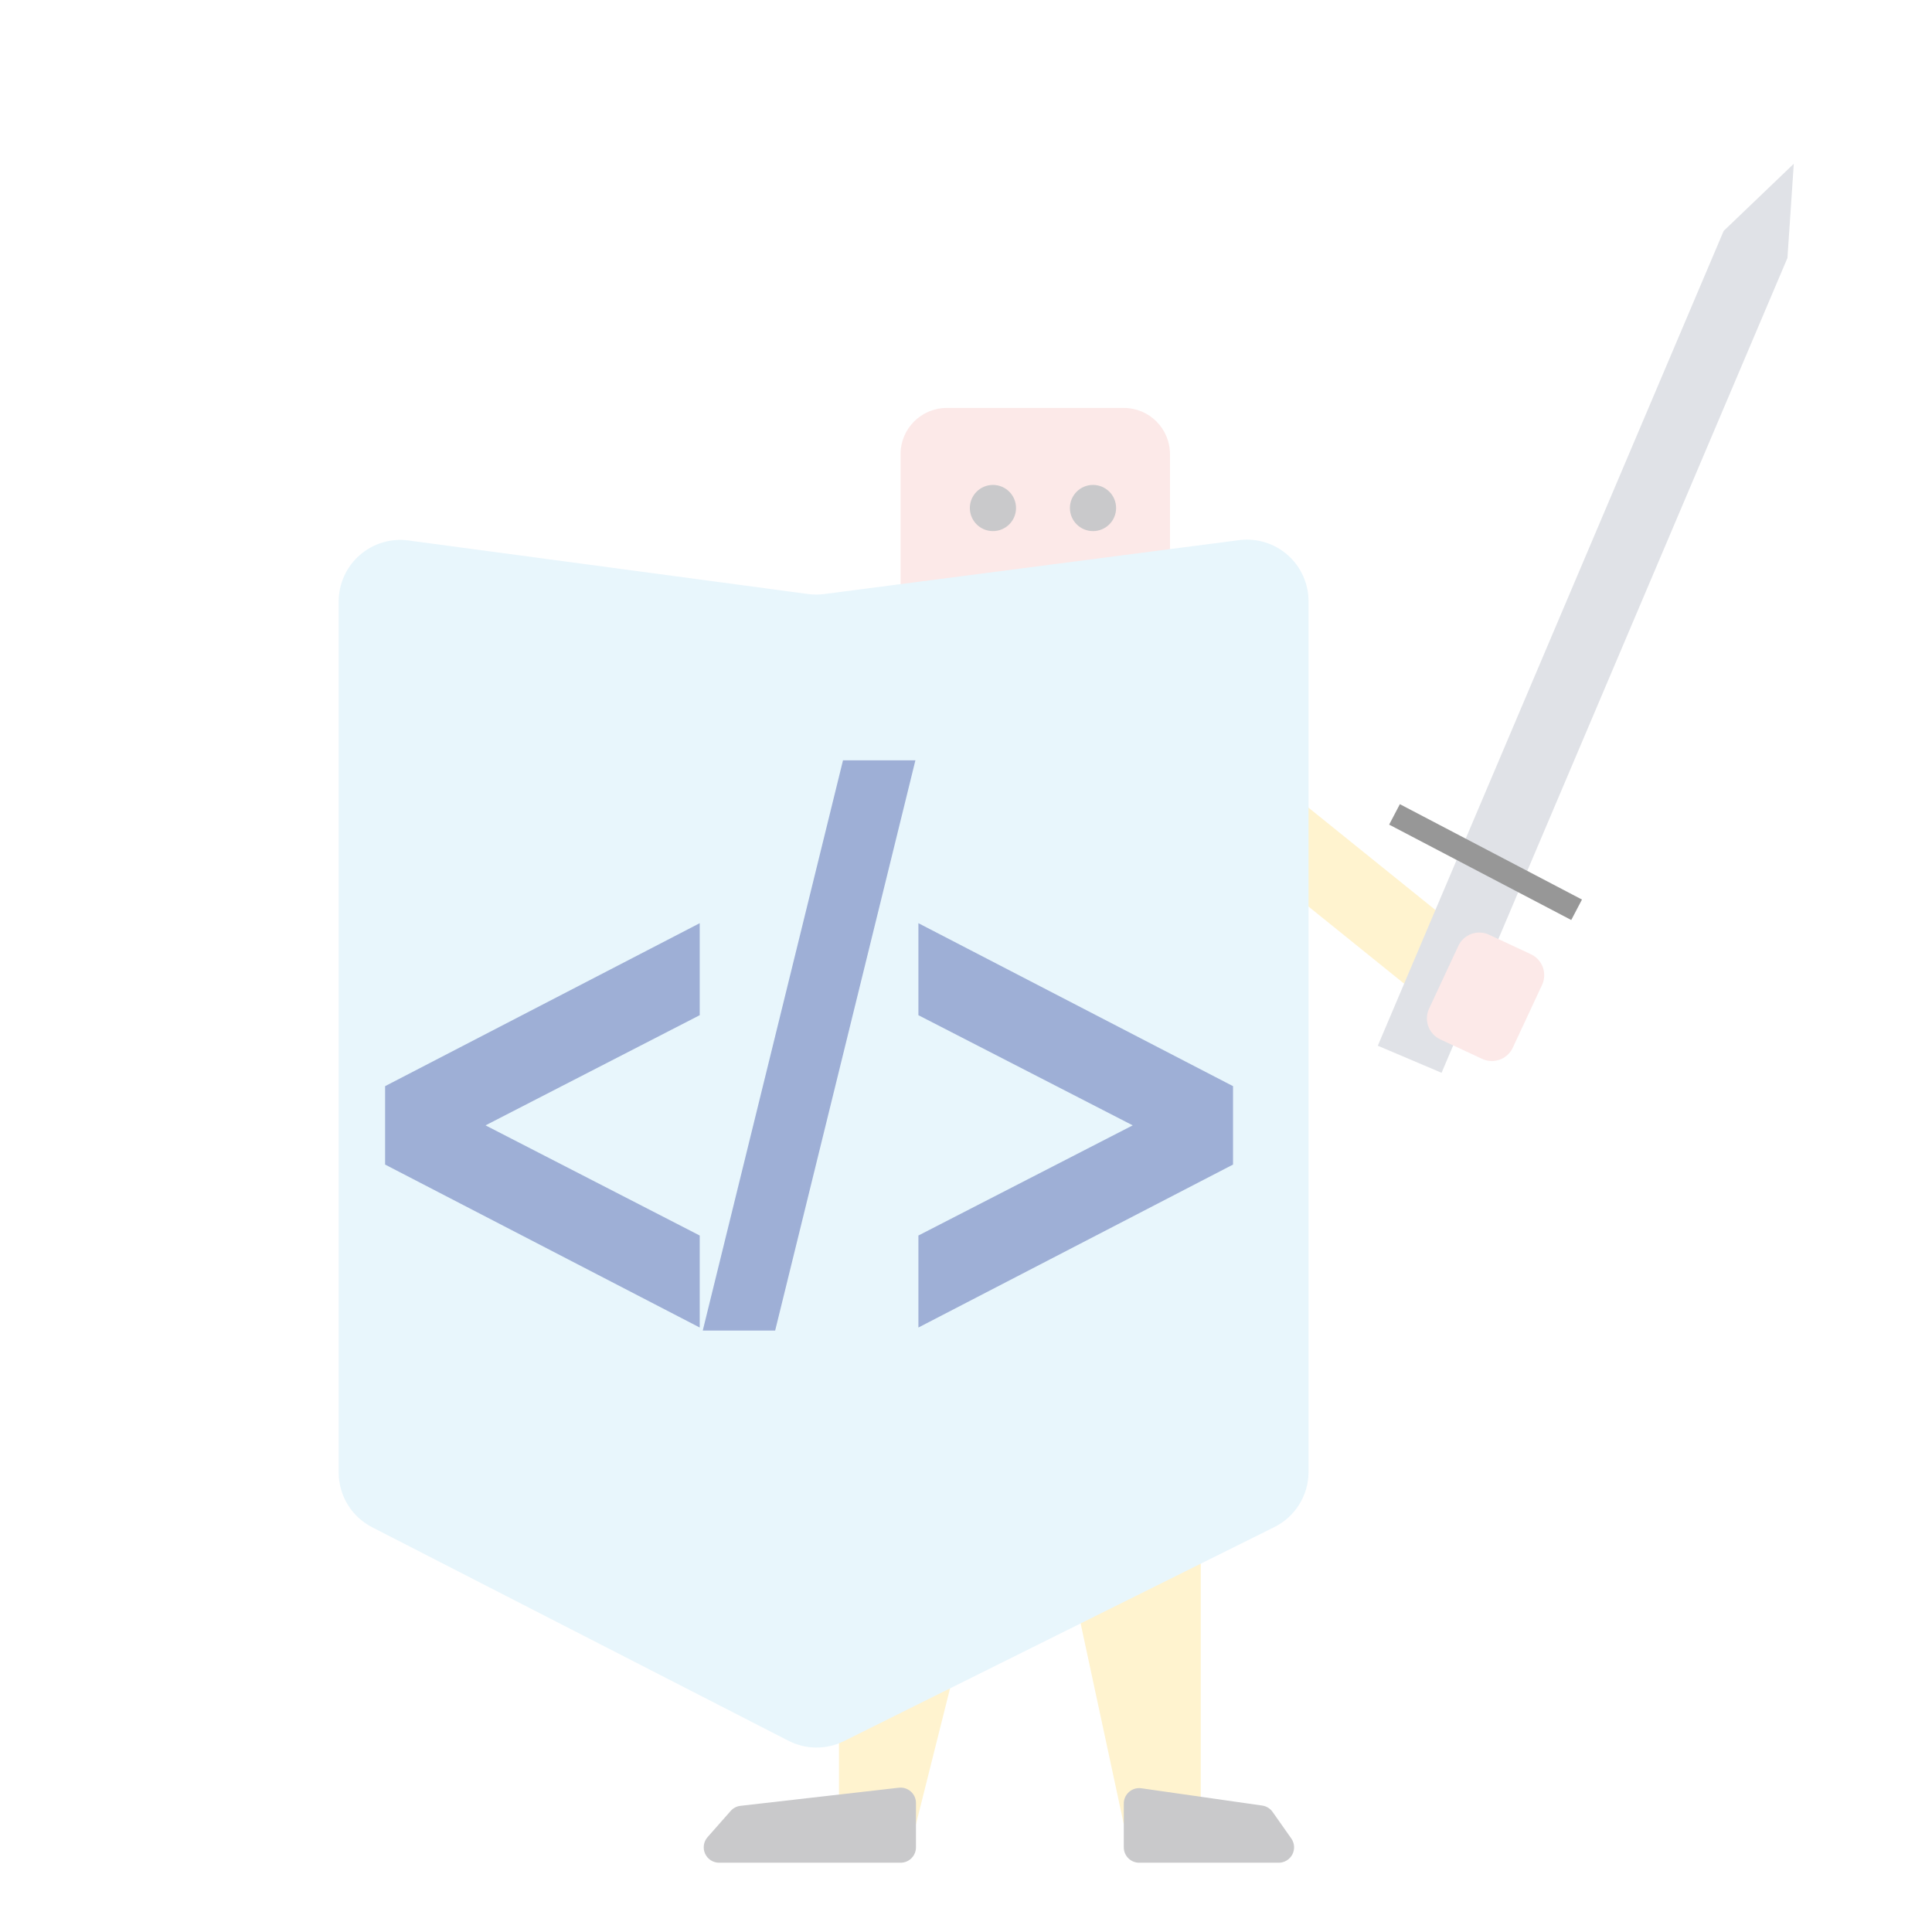
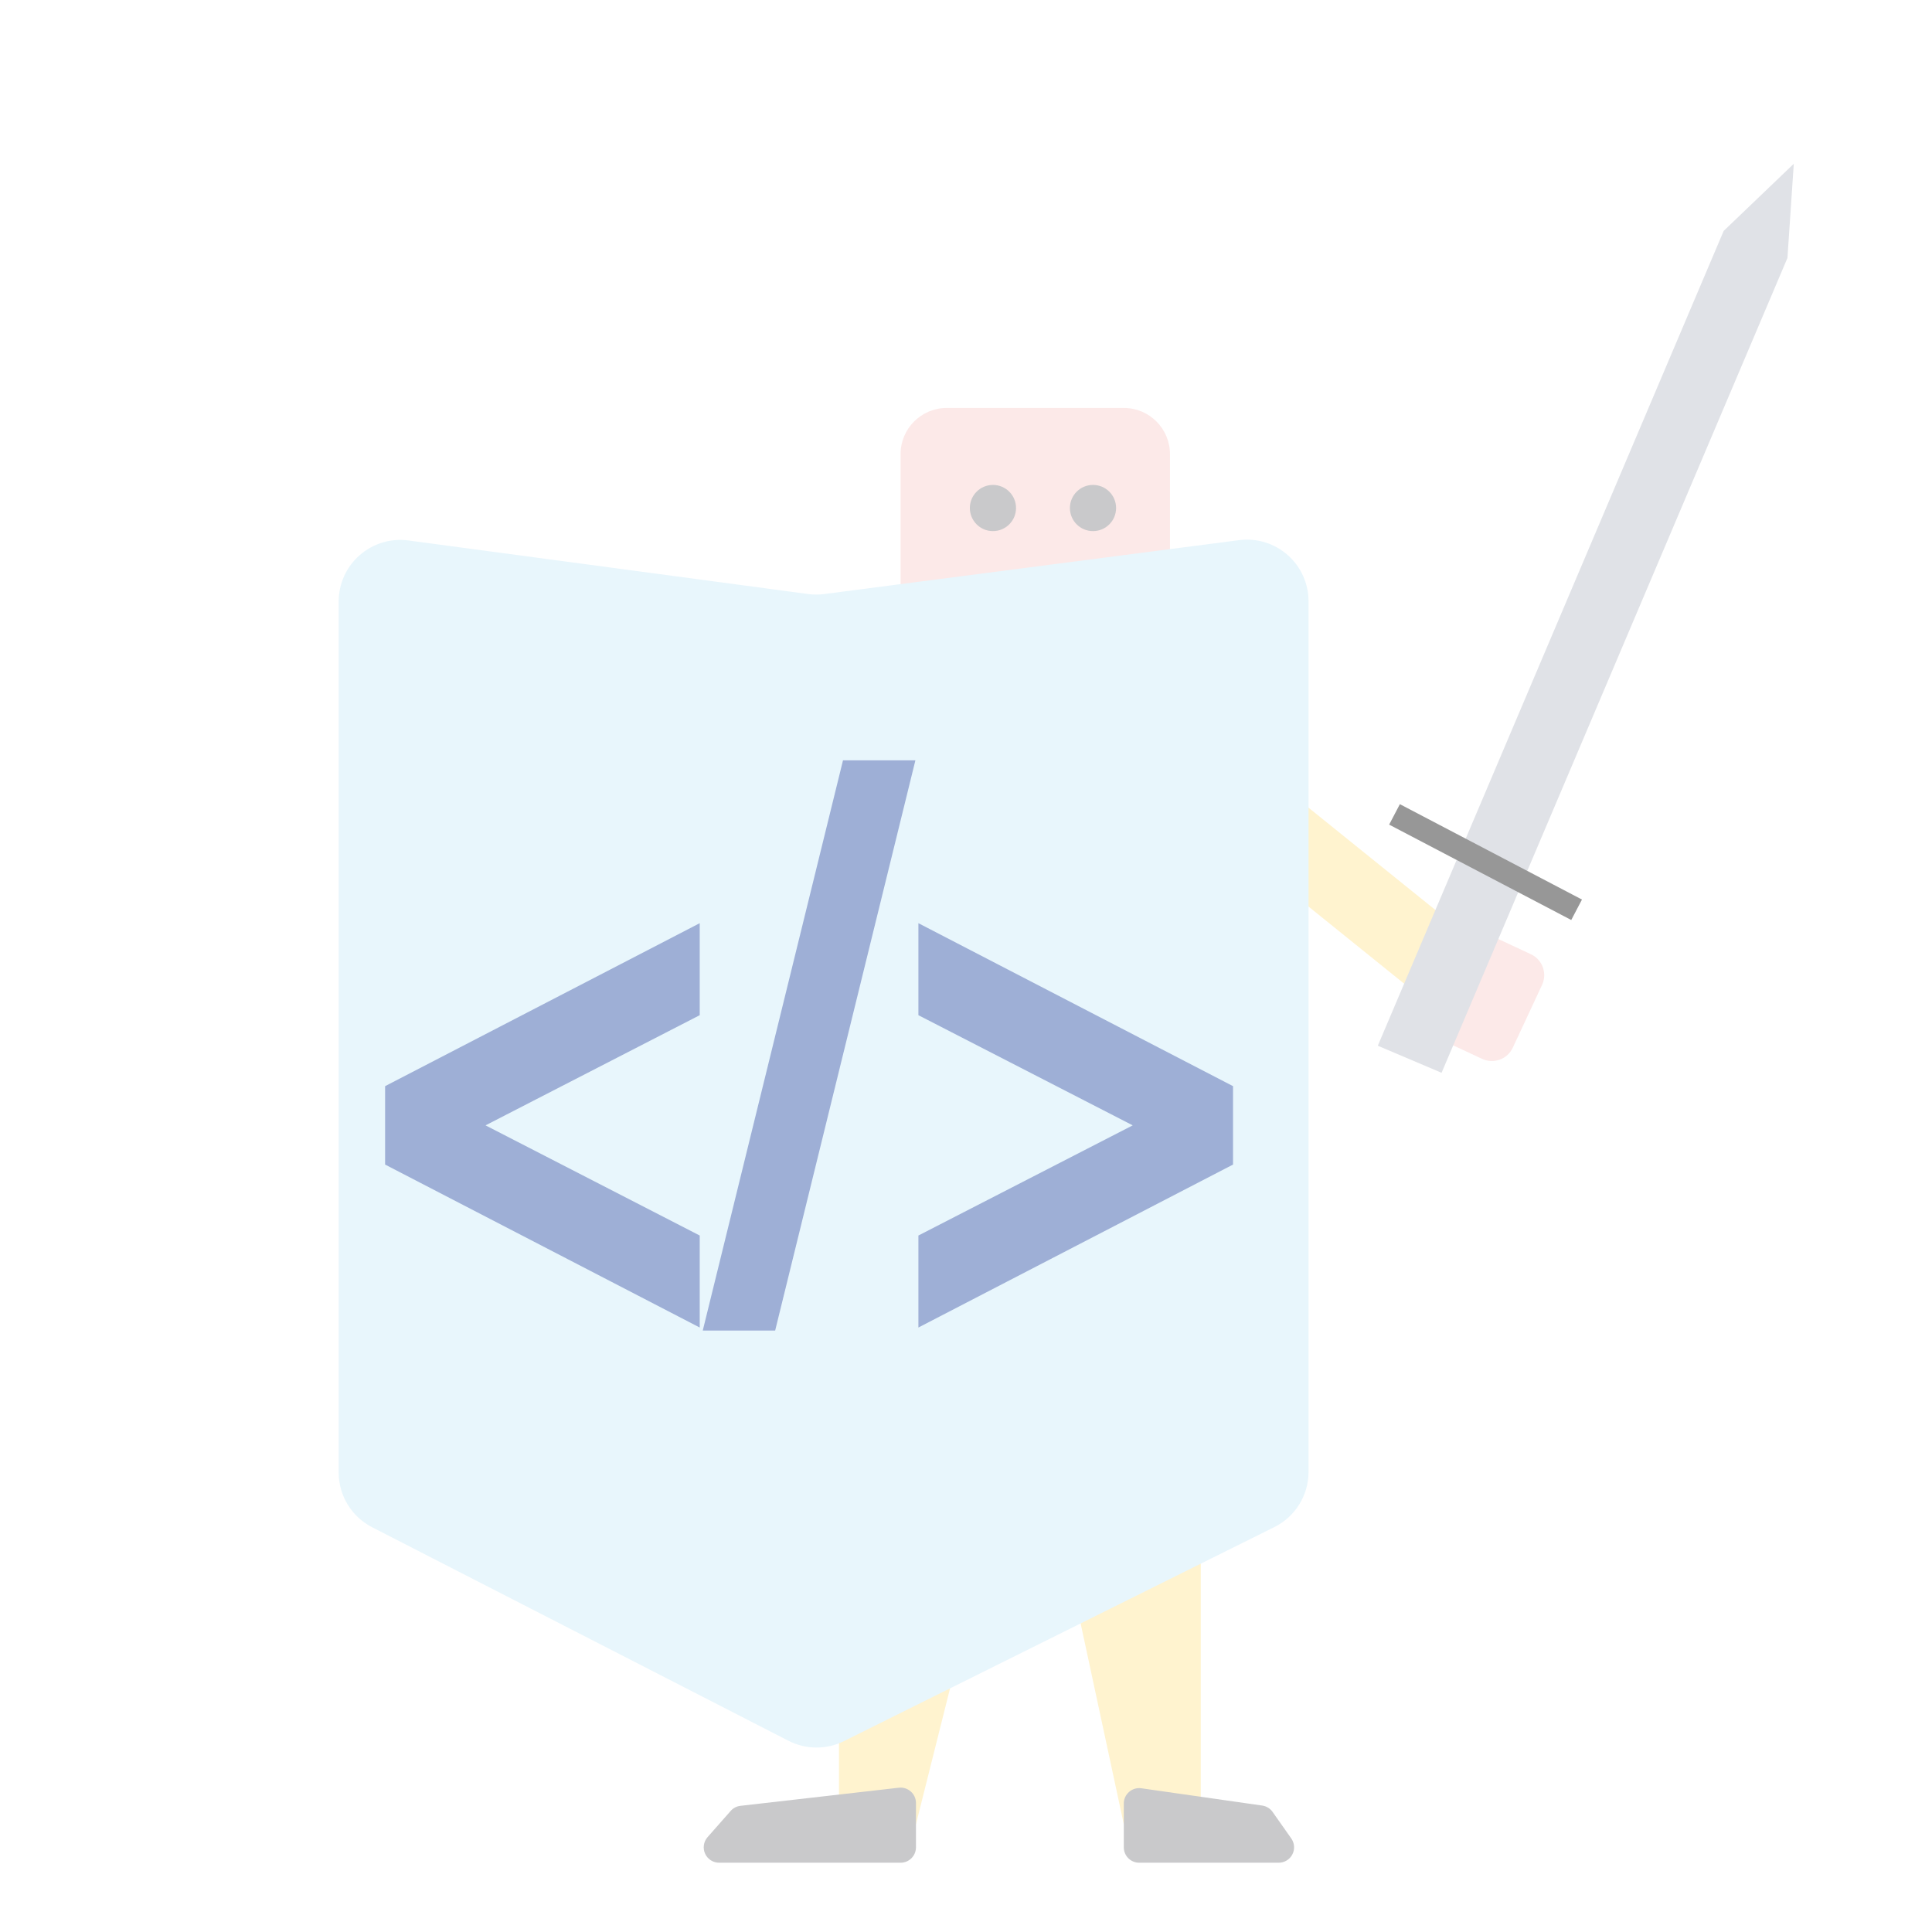
<svg xmlns="http://www.w3.org/2000/svg" width="251" height="251">
  <g fill="none" fill-rule="evenodd">
    <path fill="#FFF3CF" d="M109 210l19.304-10.1L119 237h-10z" />
    <path d="M96.197 234.608l20.576-2.353a2 2 0 0 1 2.227 1.987V240a2 2 0 0 1-2 2H93.426a2 2 0 0 1-1.501-3.322l2.998-3.404a2 2 0 0 1 1.274-.666z" fill="#C9C9CB" />
    <path fill="#FFF3CF" d="M136.427 192.456L156 194v43h-10z" />
    <path d="M163.982 234.573l-15.699-2.246a2 2 0 0 0-2.283 1.98V240a2 2 0 0 0 2 2h18.124a2 2 0 0 0 1.636-3.151l-2.426-3.447a2 2 0 0 0-1.352-.829z" fill="#C9C9CB" />
-     <rect fill="#FCE9E8" x="117" y="53" width="35" height="35" rx="6" />
-     <circle fill="#C9C9CB" cx="129" cy="66" r="3" />
-     <circle fill="#C9C9CB" cx="142" cy="66" r="3" />
-     <path d="M161.5 104.5l31 25" stroke="#FFF3CF" stroke-width="10" stroke-linecap="square" />
+     <g transform="translate(117 53)">
+       <rect fill="#FCE9E8" width="35" height="35" rx="6" />
+       <circle fill="#C9C9CB" cx="12" cy="13" r="3" />
+       <circle fill="#C9C9CB" cx="25" cy="13" r="3" />
+     </g>
+     <g transform="translate(161 104)">
+       <path d="M.5.5l31 25" stroke="#FFF3CF" stroke-width="10" stroke-linecap="square" />
+       <rect fill="#FCE9E8" transform="rotate(25 32 25.5)" x="26" y="18" width="12" height="15" rx="3" />
+     </g>
    <path d="M53.063 70.215l51.92 6.958a8 8 0 0 0 2.094.004l53.892-7.003A8 8 0 0 1 170 78.107V191.23a8 8 0 0 1-4.438 7.163L109.647 226.2a8 8 0 0 1-7.213-.045L48.35 198.418A8 8 0 0 1 44 191.3V78.144a8 8 0 0 1 9.063-7.93z" fill="#E8F6FC" />
    <text font-family="ArialNarrow-Bold, Arial Narrow" font-size="98" font-weight="bold" fill="#374EA2" fill-opacity=".42" transform="translate(44 69)">
      <tspan x="3" y="102">&lt;/&gt;</tspan>
    </text>
-     <path fill="#E0E2E7" d="M223.934 30l9.11-8.724-.825 12.24-44.934 105.859-8.285-3.517z" />
-     <rect fill="#FCE9E8" transform="rotate(25 193 129.5)" x="187" y="122" width="12" height="15" rx="3" />
-     <path d="M182.5 106.5l21 11" stroke="#979797" stroke-width="3" stroke-linecap="square" />
+     <g>
+       <path fill="#E0E2E7" d="M223.934 30l9.11-8.724-.825 12.24-44.934 105.859-8.285-3.517z" />
+       <path d="M182.5 106.5l21 11" stroke="#979797" stroke-width="3" stroke-linecap="square" />
+     </g>
  </g>
</svg>
